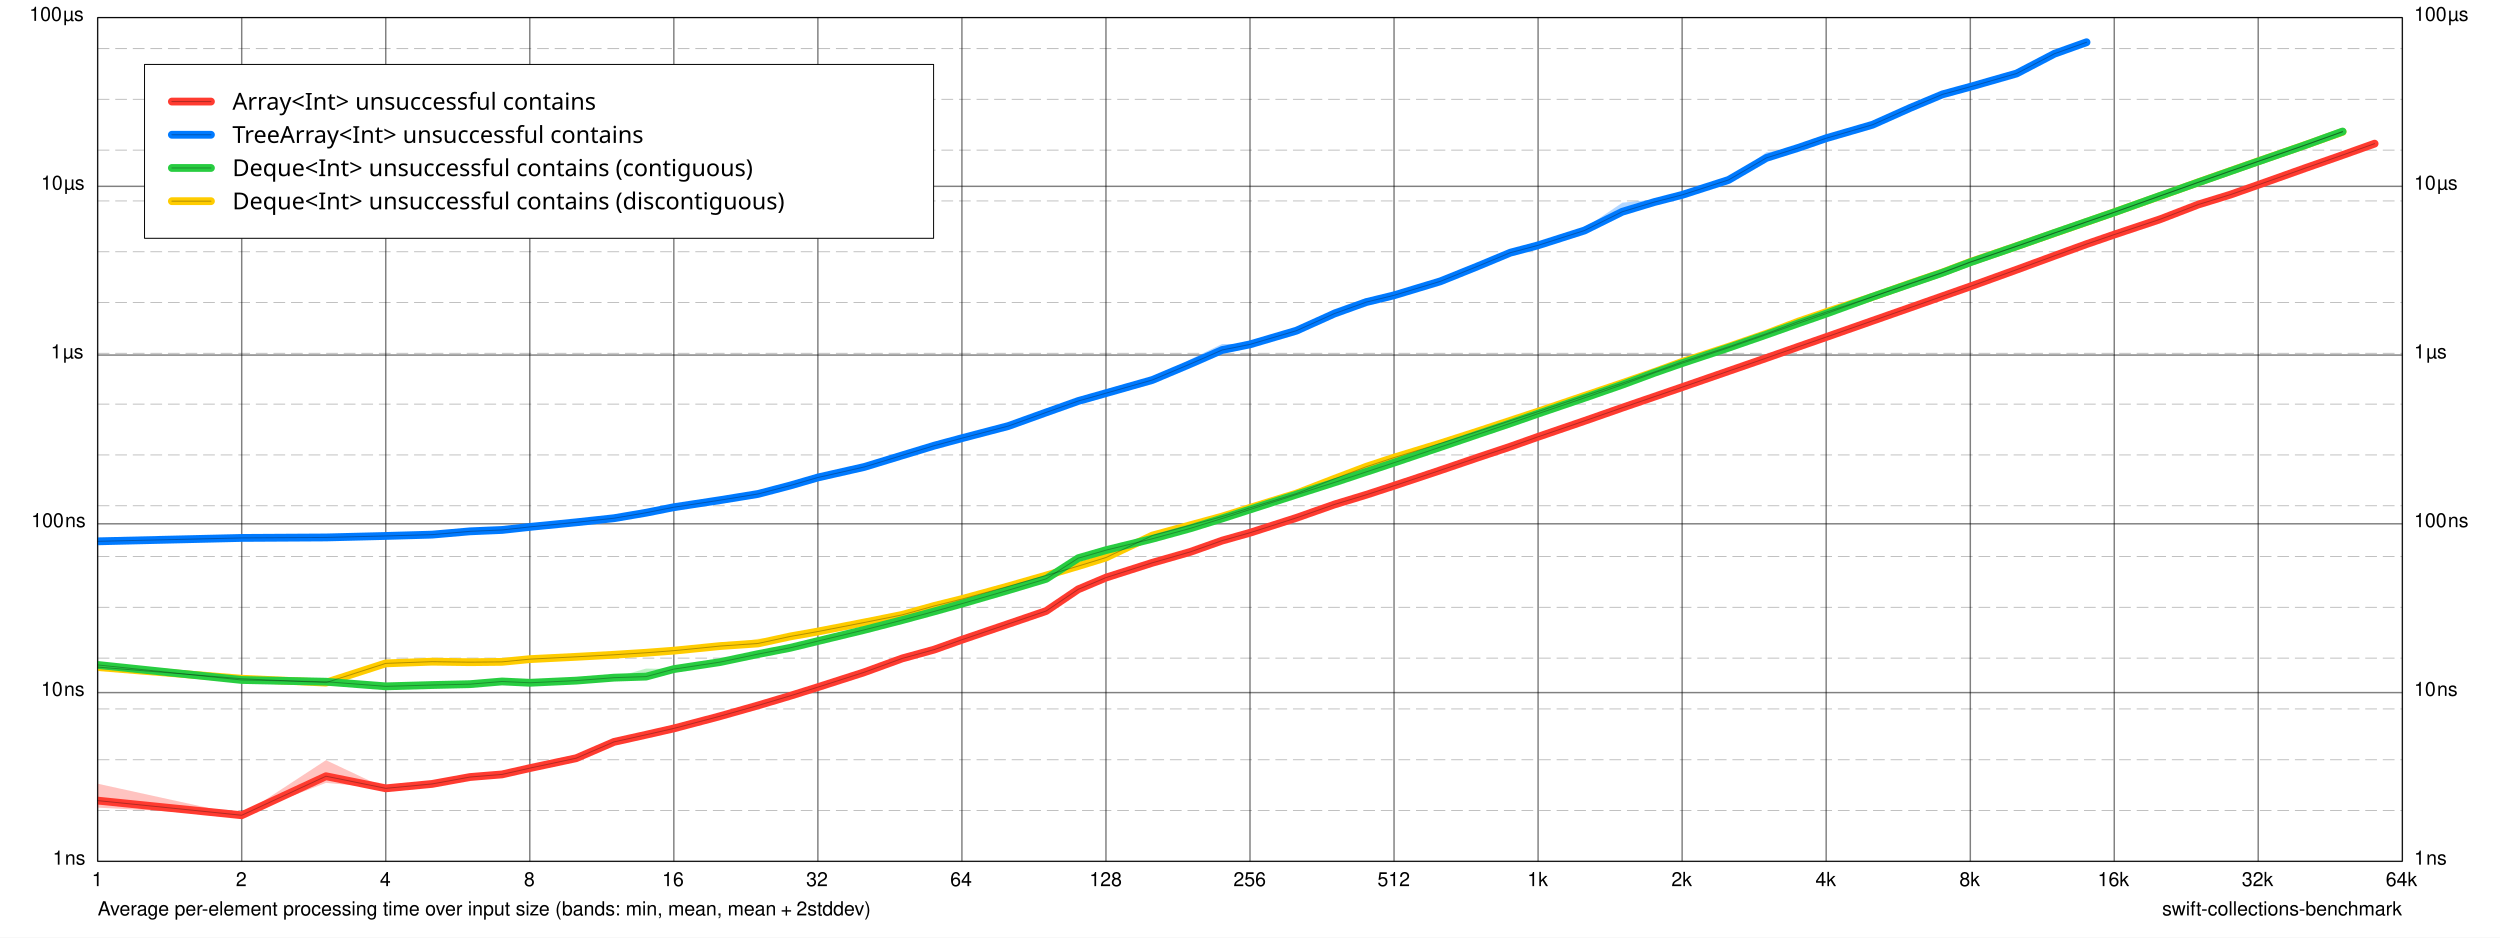
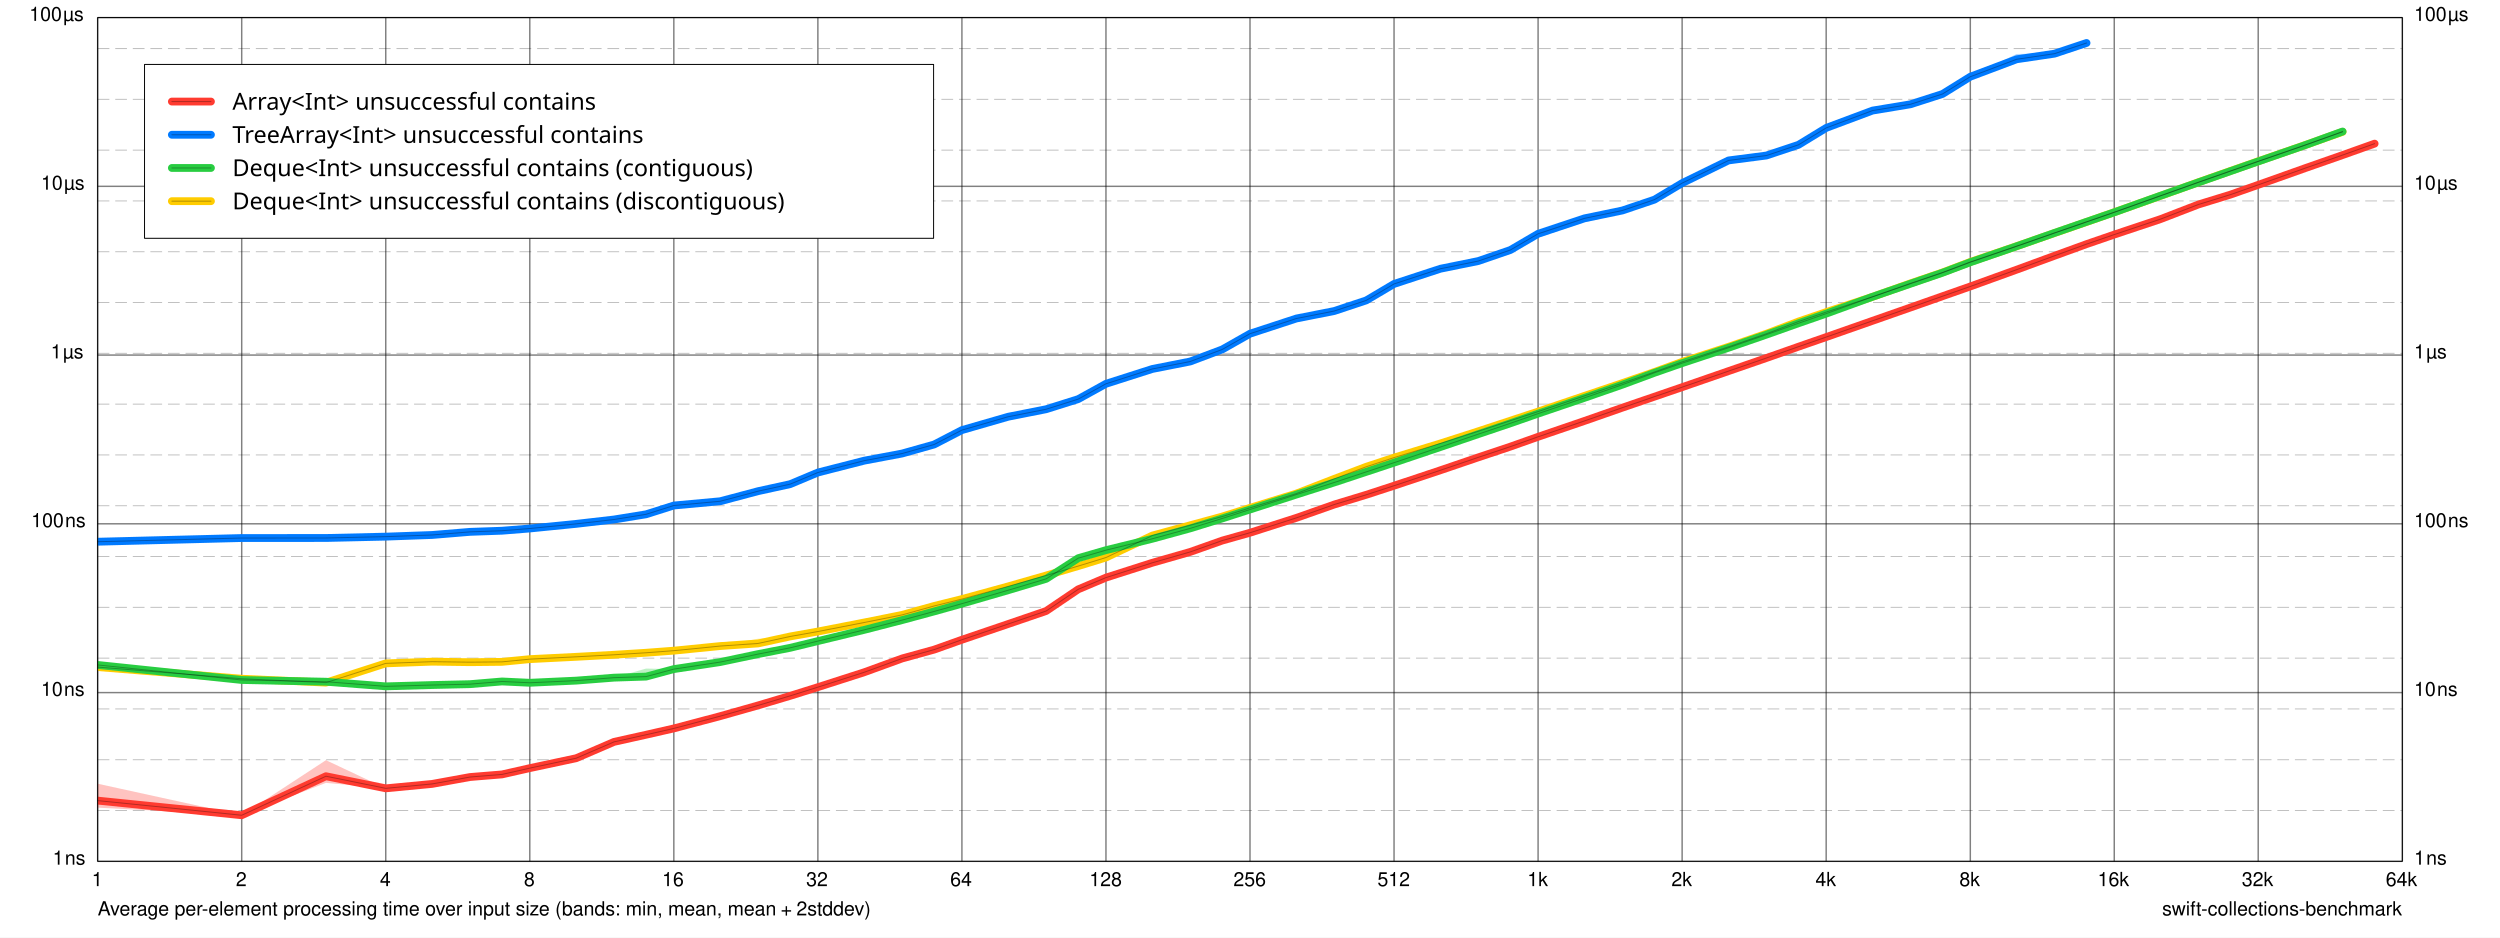
<svg xmlns="http://www.w3.org/2000/svg" xmlns:xlink="http://www.w3.org/1999/xlink" width="1280.0px" height="480.0px" viewBox="0.0 0.0 1280.0 480.0" version="1.1">
  <path d="M 0 0 L 0 480 L 1280 480 L 1280 0 z" fill="#FFFFFF" fill-opacity="1.0" stroke="none" />
  <text x="50" y="468.7" font-family="Helvetica" font-size="10" font-weight="normal" font-style="normal" fill="#000000" fill-opacity="1">Average per-element processing time over input size (bands: min, mean, mean + 2stddev)</text>
  <a xlink:href="https://github.com/apple/swift-collections-benchmark">
    <text x="1107" y="468.7" font-family="Helvetica" font-size="10" font-weight="normal" font-style="normal" fill="#000000" fill-opacity="1">swift-collections-benchmark</text>
  </a>
  <path d="M 50 9 L 50 441" fill="none" stroke-width="0.75" stroke="#000000" stroke-opacity="0.498" stroke-linecap="butt" stroke-linejoin="round" />
  <text x="47" y="453.7" font-family="Helvetica" font-size="10" font-weight="normal" font-style="normal" fill="#000000" fill-opacity="1">1</text>
  <path d="M 123.75 9 L 123.75 441" fill="none" stroke-width="0.75" stroke="#000000" stroke-opacity="0.498" stroke-linecap="butt" stroke-linejoin="round" />
  <text x="120.75" y="453.7" font-family="Helvetica" font-size="10" font-weight="normal" font-style="normal" fill="#000000" fill-opacity="1">2</text>
  <path d="M 197.5 9 L 197.5 441" fill="none" stroke-width="0.75" stroke="#000000" stroke-opacity="0.498" stroke-linecap="butt" stroke-linejoin="round" />
  <text x="194.5" y="453.7" font-family="Helvetica" font-size="10" font-weight="normal" font-style="normal" fill="#000000" fill-opacity="1">4</text>
  <path d="M 271.25 9 L 271.25 441" fill="none" stroke-width="0.75" stroke="#000000" stroke-opacity="0.498" stroke-linecap="butt" stroke-linejoin="round" />
  <text x="268.25" y="453.7" font-family="Helvetica" font-size="10" font-weight="normal" font-style="normal" fill="#000000" fill-opacity="1">8</text>
  <path d="M 345 9 L 345 441" fill="none" stroke-width="0.75" stroke="#000000" stroke-opacity="0.498" stroke-linecap="butt" stroke-linejoin="round" />
  <text x="339" y="453.7" font-family="Helvetica" font-size="10" font-weight="normal" font-style="normal" fill="#000000" fill-opacity="1">16</text>
  <path d="M 418.75 9 L 418.75 441" fill="none" stroke-width="0.75" stroke="#000000" stroke-opacity="0.498" stroke-linecap="butt" stroke-linejoin="round" />
  <text x="412.75" y="453.7" font-family="Helvetica" font-size="10" font-weight="normal" font-style="normal" fill="#000000" fill-opacity="1">32</text>
  <path d="M 492.5 9 L 492.5 441" fill="none" stroke-width="0.75" stroke="#000000" stroke-opacity="0.498" stroke-linecap="butt" stroke-linejoin="round" />
  <text x="486.5" y="453.7" font-family="Helvetica" font-size="10" font-weight="normal" font-style="normal" fill="#000000" fill-opacity="1">64</text>
  <path d="M 566.25 9 L 566.25 441" fill="none" stroke-width="0.75" stroke="#000000" stroke-opacity="0.498" stroke-linecap="butt" stroke-linejoin="round" />
  <text x="557.75" y="453.7" font-family="Helvetica" font-size="10" font-weight="normal" font-style="normal" fill="#000000" fill-opacity="1">128</text>
  <path d="M 640 9 L 640 441" fill="none" stroke-width="0.75" stroke="#000000" stroke-opacity="0.498" stroke-linecap="butt" stroke-linejoin="round" />
  <text x="631.5" y="453.7" font-family="Helvetica" font-size="10" font-weight="normal" font-style="normal" fill="#000000" fill-opacity="1">256</text>
  <path d="M 713.75 9 L 713.75 441" fill="none" stroke-width="0.75" stroke="#000000" stroke-opacity="0.498" stroke-linecap="butt" stroke-linejoin="round" />
  <text x="705.25" y="453.7" font-family="Helvetica" font-size="10" font-weight="normal" font-style="normal" fill="#000000" fill-opacity="1">512</text>
  <path d="M 787.5 9 L 787.5 441" fill="none" stroke-width="0.75" stroke="#000000" stroke-opacity="0.498" stroke-linecap="butt" stroke-linejoin="round" />
  <text x="782" y="453.7" font-family="Helvetica" font-size="10" font-weight="normal" font-style="normal" fill="#000000" fill-opacity="1">1k</text>
  <path d="M 861.25 9 L 861.25 441" fill="none" stroke-width="0.75" stroke="#000000" stroke-opacity="0.498" stroke-linecap="butt" stroke-linejoin="round" />
  <text x="855.75" y="453.7" font-family="Helvetica" font-size="10" font-weight="normal" font-style="normal" fill="#000000" fill-opacity="1">2k</text>
  <path d="M 935 9 L 935 441" fill="none" stroke-width="0.75" stroke="#000000" stroke-opacity="0.498" stroke-linecap="butt" stroke-linejoin="round" />
  <text x="929.5" y="453.7" font-family="Helvetica" font-size="10" font-weight="normal" font-style="normal" fill="#000000" fill-opacity="1">4k</text>
  <path d="M 1008.8 9 L 1008.8 441" fill="none" stroke-width="0.75" stroke="#000000" stroke-opacity="0.498" stroke-linecap="butt" stroke-linejoin="round" />
  <text x="1003.2" y="453.7" font-family="Helvetica" font-size="10" font-weight="normal" font-style="normal" fill="#000000" fill-opacity="1">8k</text>
  <path d="M 1082.5 9 L 1082.5 441" fill="none" stroke-width="0.75" stroke="#000000" stroke-opacity="0.498" stroke-linecap="butt" stroke-linejoin="round" />
  <text x="1074" y="453.7" font-family="Helvetica" font-size="10" font-weight="normal" font-style="normal" fill="#000000" fill-opacity="1">16k</text>
  <path d="M 1156.2 9 L 1156.2 441" fill="none" stroke-width="0.75" stroke="#000000" stroke-opacity="0.498" stroke-linecap="butt" stroke-linejoin="round" />
  <text x="1147.8" y="453.7" font-family="Helvetica" font-size="10" font-weight="normal" font-style="normal" fill="#000000" fill-opacity="1">32k</text>
  <path d="M 1230 9 L 1230 441" fill="none" stroke-width="0.75" stroke="#000000" stroke-opacity="0.498" stroke-linecap="butt" stroke-linejoin="round" />
  <text x="1221.5" y="453.7" font-family="Helvetica" font-size="10" font-weight="normal" font-style="normal" fill="#000000" fill-opacity="1">64k</text>
  <path d="M 50 441 L 1230 441" fill="none" stroke-width="0.75" stroke="#000000" stroke-opacity="0.498" stroke-linecap="butt" stroke-linejoin="round" />
  <text x="27" y="442.7" font-family="Helvetica" font-size="10" font-weight="normal" font-style="normal" fill="#000000" fill-opacity="1">1 ns</text>
  <text x="1236" y="442.7" font-family="Helvetica" font-size="10" font-weight="normal" font-style="normal" fill="#000000" fill-opacity="1">1 ns</text>
  <path d="M 50 354.6 L 1230 354.6" fill="none" stroke-width="0.75" stroke="#000000" stroke-opacity="0.498" stroke-linecap="butt" stroke-linejoin="round" />
  <text x="21" y="356.3" font-family="Helvetica" font-size="10" font-weight="normal" font-style="normal" fill="#000000" fill-opacity="1">10 ns</text>
  <text x="1236" y="356.3" font-family="Helvetica" font-size="10" font-weight="normal" font-style="normal" fill="#000000" fill-opacity="1">10 ns</text>
  <path d="M 50 268.2 L 1230 268.2" fill="none" stroke-width="0.75" stroke="#000000" stroke-opacity="0.498" stroke-linecap="butt" stroke-linejoin="round" />
  <text x="16" y="269.9" font-family="Helvetica" font-size="10" font-weight="normal" font-style="normal" fill="#000000" fill-opacity="1">100 ns</text>
  <text x="1236" y="269.9" font-family="Helvetica" font-size="10" font-weight="normal" font-style="normal" fill="#000000" fill-opacity="1">100 ns</text>
  <path d="M 50 181.8 L 1230 181.8" fill="none" stroke-width="0.75" stroke="#000000" stroke-opacity="0.498" stroke-linecap="butt" stroke-linejoin="round" />
  <text x="26" y="183.5" font-family="Helvetica" font-size="10" font-weight="normal" font-style="normal" fill="#000000" fill-opacity="1">1 µs</text>
  <text x="1236" y="183.5" font-family="Helvetica" font-size="10" font-weight="normal" font-style="normal" fill="#000000" fill-opacity="1">1 µs</text>
  <path d="M 50 95.4 L 1230 95.4" fill="none" stroke-width="0.75" stroke="#000000" stroke-opacity="0.498" stroke-linecap="butt" stroke-linejoin="round" />
  <text x="21" y="97.1" font-family="Helvetica" font-size="10" font-weight="normal" font-style="normal" fill="#000000" fill-opacity="1">10 µs</text>
  <text x="1236" y="97.1" font-family="Helvetica" font-size="10" font-weight="normal" font-style="normal" fill="#000000" fill-opacity="1">10 µs</text>
  <path d="M 50 9 L 1230 9" fill="none" stroke-width="0.75" stroke="#000000" stroke-opacity="0.498" stroke-linecap="butt" stroke-linejoin="round" />
  <text x="15" y="10.7" font-family="Helvetica" font-size="10" font-weight="normal" font-style="normal" fill="#000000" fill-opacity="1">100 µs</text>
  <text x="1236" y="10.7" font-family="Helvetica" font-size="10" font-weight="normal" font-style="normal" fill="#000000" fill-opacity="1">100 µs</text>
  <path d="M 50 414.99 L 1230 414.99" fill="none" stroke-width="0.5" stroke="#000000" stroke-opacity="0.259" stroke-linecap="butt" stroke-linejoin="round" stroke-dasharray="6 3" stroke-dashoffset="0" />
  <path d="M 50 388.98 L 1230 388.98" fill="none" stroke-width="0.5" stroke="#000000" stroke-opacity="0.259" stroke-linecap="butt" stroke-linejoin="round" stroke-dasharray="6 3" stroke-dashoffset="0" />
  <path d="M 50 362.97 L 1230 362.97" fill="none" stroke-width="0.5" stroke="#000000" stroke-opacity="0.259" stroke-linecap="butt" stroke-linejoin="round" stroke-dasharray="6 3" stroke-dashoffset="0" />
  <path d="M 50 336.96 L 1230 336.96" fill="none" stroke-width="0.5" stroke="#000000" stroke-opacity="0.259" stroke-linecap="butt" stroke-linejoin="round" stroke-dasharray="6 3" stroke-dashoffset="0" />
  <path d="M 50 310.96 L 1230 310.96" fill="none" stroke-width="0.5" stroke="#000000" stroke-opacity="0.259" stroke-linecap="butt" stroke-linejoin="round" stroke-dasharray="6 3" stroke-dashoffset="0" />
  <path d="M 50 284.95 L 1230 284.95" fill="none" stroke-width="0.5" stroke="#000000" stroke-opacity="0.259" stroke-linecap="butt" stroke-linejoin="round" stroke-dasharray="6 3" stroke-dashoffset="0" />
  <path d="M 50 258.94 L 1230 258.94" fill="none" stroke-width="0.5" stroke="#000000" stroke-opacity="0.259" stroke-linecap="butt" stroke-linejoin="round" stroke-dasharray="6 3" stroke-dashoffset="0" />
  <path d="M 50 232.93 L 1230 232.93" fill="none" stroke-width="0.5" stroke="#000000" stroke-opacity="0.259" stroke-linecap="butt" stroke-linejoin="round" stroke-dasharray="6 3" stroke-dashoffset="0" />
  <path d="M 50 206.92 L 1230 206.92" fill="none" stroke-width="0.5" stroke="#000000" stroke-opacity="0.259" stroke-linecap="butt" stroke-linejoin="round" stroke-dasharray="6 3" stroke-dashoffset="0" />
  <path d="M 50 180.91 L 1230 180.91" fill="none" stroke-width="0.5" stroke="#000000" stroke-opacity="0.259" stroke-linecap="butt" stroke-linejoin="round" stroke-dasharray="6 3" stroke-dashoffset="0" />
  <path d="M 50 154.9 L 1230 154.9" fill="none" stroke-width="0.5" stroke="#000000" stroke-opacity="0.259" stroke-linecap="butt" stroke-linejoin="round" stroke-dasharray="6 3" stroke-dashoffset="0" />
  <path d="M 50 128.89 L 1230 128.89" fill="none" stroke-width="0.5" stroke="#000000" stroke-opacity="0.259" stroke-linecap="butt" stroke-linejoin="round" stroke-dasharray="6 3" stroke-dashoffset="0" />
  <path d="M 50 102.88 L 1230 102.88" fill="none" stroke-width="0.5" stroke="#000000" stroke-opacity="0.259" stroke-linecap="butt" stroke-linejoin="round" stroke-dasharray="6 3" stroke-dashoffset="0" />
  <path d="M 50 76.874 L 1230 76.874" fill="none" stroke-width="0.5" stroke="#000000" stroke-opacity="0.259" stroke-linecap="butt" stroke-linejoin="round" stroke-dasharray="6 3" stroke-dashoffset="0" />
  <path d="M 50 50.865 L 1230 50.865" fill="none" stroke-width="0.5" stroke="#000000" stroke-opacity="0.259" stroke-linecap="butt" stroke-linejoin="round" stroke-dasharray="6 3" stroke-dashoffset="0" />
  <path d="M 50 24.856 L 1230 24.856" fill="none" stroke-width="0.5" stroke="#000000" stroke-opacity="0.259" stroke-linecap="butt" stroke-linejoin="round" stroke-dasharray="6 3" stroke-dashoffset="0" />
  <path d="M 74 33 L 74 122 L 478 122 L 478 33 z" fill="#FFFFFF" fill-opacity="1.0" stroke="none" />
  <clipPath id="clip-0">
    <path d="M 50 9 L 50 441 L 1230 441 L 1230 9 z" />
  </clipPath>
  <g clip-path="url(#clip-0)">
    <path d="M 50 341.55L 123.75 347.51L 166.89 348.85L 197.5 339.65L 221.24 338.77L 240.64 339.04L 257.04 338.67L 271.25 336.44L 294.99 336.29L 314.39 335.13L 330.79 334.12L 345 333.04L 368.74 330.73L 388.14 326.99L 404.54 325.85L 418.75 323.31L 442.49 318.69L 461.89 314.02L 478.29 309.77L 492.5 306.72L 516.24 300.21L 535.64 294.61L 552.04 289.82L 566.25 285.21L 589.99 273.93L 609.39 268.91L 625.79 264.43L 640 259.97L 663.74 252.68L 683.14 245.18L 699.54 238.97L 713.75 234.27L 737.49 227.04L 756.89 220.71L 773.29 215.37L 787.5 210.63L 811.24 202.51L 830.64 196.03L 847.04 190.05L 861.25 183.97L 884.99 177.52L 904.39 170.79L 920.79 163.01L 935 158.3L 958.74 151.66L 978.14 144.93L 994.54 139.43L 1008.8 133.3L 1032.5 125.48L 1051.9 118.94L 1068.3 113.46L 1082.5 108.61L 1106.2 100.23L 1125.6 93.011L 1142 87.037L 1156.2 82.132L 1180 74.341L 1199.4 67.457L 1199.4 67.501L 1180 74.344L 1156.2 82.722L 1142 87.695L 1125.6 93.392L 1106.2 100.29L 1082.5 108.66L 1068.3 113.69L 1051.9 119.44L 1032.5 126.25L 1008.8 134.39L 994.54 139.54L 978.14 145.13L 958.74 152.06L 935 160.33L 920.79 165.22L 904.39 170.89L 884.99 177.58L 861.25 185.74L 847.04 190.61L 830.64 196.19L 811.24 202.75L 787.5 210.77L 773.29 215.41L 756.89 220.85L 737.49 227.04L 713.75 234.3L 699.54 238.97L 683.14 245.18L 663.74 252.71L 640 260.03L 625.79 264.48L 609.39 268.94L 589.99 274.32L 566.25 285.53L 552.04 289.84L 535.64 294.67L 516.24 300.22L 492.5 306.72L 478.29 310.42L 461.89 315.11L 442.49 318.72L 418.75 323.36L 404.54 325.87L 388.14 330.35L 368.74 330.81L 345 333.18L 330.79 334.24L 314.39 335.28L 294.99 336.29L 271.25 337.85L 257.04 338.94L 240.64 339.04L 221.24 338.77L 197.5 339.65L 166.89 349.73L 123.75 347.51L 50 341.55" fill="#FFCC00" fill-opacity="0.302" stroke="none" />
    <path d="M 50 340.45L 123.75 348.15L 166.89 348.41L 197.5 350.92L 221.24 350.73L 240.64 349.98L 257.04 348.65L 271.25 349.34L 294.99 348.3L 314.39 346.96L 330.79 342.31L 345 342.58L 368.74 338.96L 388.14 334.89L 404.54 331.65L 418.75 328.23L 442.49 322.49L 461.89 317.47L 478.29 313.05L 492.5 309.07L 516.24 302.17L 535.64 296.35L 552.04 285.64L 566.25 281.68L 589.99 275.8L 609.39 270.51L 625.79 265.43L 640 260.82L 663.74 252.93L 683.14 246.98L 699.54 241.56L 713.75 236.88L 737.49 228.83L 756.89 222.14L 773.29 216.72L 787.5 211.4L 811.24 203.69L 830.64 196.82L 847.04 189.81L 861.25 184.74L 884.99 178.01L 904.39 171.32L 920.79 165.43L 935 160.49L 958.74 150.94L 978.14 144.68L 994.54 139.41L 1008.8 133.41L 1032.5 126.08L 1051.9 118.91L 1068.3 113L 1082.5 108.46L 1106.2 99.791L 1125.6 92.825L 1142 87.255L 1156.2 82.386L 1180 74.384L 1199.4 66.931L 1199.4 67.497L 1180 74.388L 1156.2 82.748L 1142 87.752L 1125.6 93.553L 1106.2 100.35L 1082.5 108.78L 1068.3 113.79L 1051.9 119.39L 1032.5 126.09L 1008.8 134.58L 994.54 139.72L 978.14 145.48L 958.74 152.3L 935 160.61L 920.79 165.56L 904.39 171.35L 884.99 178.06L 861.25 186.37L 847.04 191.26L 830.64 197.01L 811.24 203.71L 787.5 211.9L 773.29 216.74L 756.89 222.32L 737.49 228.9L 713.75 236.88L 699.54 241.6L 683.14 247.04L 663.74 253.32L 640 260.87L 625.79 265.44L 609.39 270.52L 589.99 275.87L 566.25 281.68L 552.04 285.84L 535.64 296.36L 516.24 302.19L 492.5 309.07L 478.29 313.05L 461.89 317.49L 442.49 322.49L 418.75 328.23L 404.54 331.7L 388.14 334.89L 368.74 338.99L 345 342.58L 330.79 347.98L 314.39 346.96L 294.99 348.55L 271.25 349.66L 257.04 349.01L 240.64 350.4L 221.24 350.74L 197.5 351.59L 166.89 349.27L 123.75 348.15L 50 340.45" fill="#28CD41" fill-opacity="0.302" stroke="none" />
-     <path d="M 50 277.16L 123.75 274.89L 166.89 275.16L 197.5 274.35L 221.24 273.68L 240.64 272.03L 257.04 271.28L 271.25 269.72L 294.99 267.33L 314.39 265.03L 330.79 262.26L 345 259.29L 368.74 255.56L 388.14 252.87L 404.54 248.52L 418.75 244.06L 442.49 239.04L 461.89 232.64L 478.29 228.1L 492.5 224.25L 516.24 218.13L 535.64 210.84L 552.04 205.03L 566.25 201.24L 589.99 194.51L 609.39 184.03L 625.79 176.11L 640 176.25L 663.74 169.31L 683.14 158.28L 699.54 152.67L 713.75 151.13L 737.49 143.95L 756.89 136.07L 773.29 128.51L 787.5 125.59L 811.24 116.88L 830.64 103.78L 847.04 102.12L 861.25 99.71L 884.99 92.049L 904.39 77.97L 920.79 75.572L 935 70.762L 958.74 63.567L 978.14 53.889L 994.54 47.493L 1008.8 43.509L 1032.5 37.432L 1051.9 26.739L 1068.3 20.961L 1068.3 21.868L 1051.9 27.761L 1032.5 37.695L 1008.8 44.744L 994.54 48.611L 978.14 55.667L 958.74 63.968L 935 70.776L 920.79 75.701L 904.39 81.915L 884.99 92.172L 861.25 99.811L 847.04 103.92L 830.64 110.18L 811.24 118.42L 787.5 125.61L 773.29 129.68L 756.89 136.25L 737.49 144.06L 713.75 151.23L 699.54 155.4L 683.14 161.43L 663.74 169.33L 640 176.35L 625.79 180.32L 609.39 187.22L 589.99 194.57L 566.25 201.32L 552.04 205.42L 535.64 211.25L 516.24 218.14L 492.5 224.38L 478.29 228.23L 461.89 233.36L 442.49 239.1L 418.75 244.61L 404.54 248.63L 388.14 252.91L 368.74 256.25L 345 259.83L 330.79 262.61L 314.39 265.43L 294.99 267.47L 271.25 269.8L 257.04 271.37L 240.64 272.05L 221.24 273.75L 197.5 274.44L 166.89 275.17L 123.75 275.61L 50 277.16" fill="#007AFF" fill-opacity="0.302" stroke="none" />
+     <path d="M 50 277.36L 123.75 275.07L 166.89 275.36L 197.5 274.76L 221.24 273.86L 240.64 272.27L 257.04 271.59L 271.25 270.5L 294.99 268.2L 314.39 265.96L 330.79 263.29L 345 258.8L 368.74 256.6L 388.14 251.41L 404.54 247.8L 418.75 241.92L 442.49 235.84L 461.89 232.12L 478.29 227.5L 492.5 219.69L 516.24 213.23L 535.64 209.51L 552.04 204.31L 566.25 196.38L 589.99 188.75L 609.39 184.97L 625.79 178.88L 640 170.73L 663.74 162.78L 683.14 159.13L 699.54 153.55L 713.75 145.2L 737.49 137.53L 756.89 133.57L 773.29 127.79L 787.5 119.6L 811.24 111.78L 830.64 107.47L 847.04 102.19L 861.25 93.696L 884.99 82.027L 904.39 79.587L 920.79 74.156L 935 65.467L 958.74 56.177L 978.14 53.338L 994.54 47.799L 1008.8 39.039L 1032.5 27.642L 1051.9 27.236L 1068.3 21.96L 1068.3 22.023L 1051.9 27.568L 1032.5 31.356L 1008.8 39.353L 994.54 48.238L 978.14 53.415L 958.74 56.768L 935 65.5L 920.79 74.163L 904.39 79.643L 884.99 82.188L 861.25 93.779L 847.04 102.24L 830.64 107.88L 811.24 111.81L 787.5 119.74L 773.29 128.08L 756.89 133.68L 737.49 137.61L 713.75 145.43L 699.54 153.88L 683.14 159.28L 663.74 163.17L 640 170.9L 625.79 178.92L 609.39 185.12L 589.99 188.96L 566.25 196.55L 552.04 204.37L 535.64 209.52L 516.24 213.41L 492.5 220.4L 478.29 227.59L 461.89 232.23L 442.49 235.86L 418.75 241.94L 404.54 247.92L 388.14 251.5L 368.74 256.65L 345 258.82L 330.79 263.33L 314.39 265.99L 294.99 268.23L 271.25 270.62L 257.04 271.78L 240.64 272.33L 221.24 273.93L 197.5 274.76L 166.89 275.48L 123.75 275.61L 50 277.36" fill="#007AFF" fill-opacity="0.302" stroke="none" />
    <path d="M 50 401.26L 123.75 417.41L 166.89 389.21L 197.5 403.63L 221.24 399.89L 240.64 396.71L 257.04 396.48L 271.25 392.5L 294.99 388.21L 314.39 379.84L 330.79 376.19L 345 372.72L 368.74 366.67L 388.14 361.06L 404.54 356.2L 418.75 351.82L 442.49 344.18L 461.89 335.27L 478.29 331.93L 492.5 327.54L 516.24 319.47L 535.64 312.83L 552.04 301.71L 566.25 295.38L 589.99 288.14L 609.39 282.55L 625.79 275.19L 640 272.6L 663.74 265.14L 683.14 256.47L 699.54 252.55L 713.75 248.65L 737.49 240.72L 756.89 233.89L 773.29 228.67L 787.5 223.26L 811.24 215.12L 830.64 208.33L 847.04 203.08L 861.25 197.98L 884.99 189.85L 904.39 183.29L 920.79 177.51L 935 172.55L 958.74 164.21L 978.14 157.43L 994.54 151.65L 1008.8 146.66L 1032.5 137.9L 1051.9 129.89L 1068.3 123.97L 1082.5 119.22L 1106.2 112.04L 1125.6 104.54L 1142 99.636L 1156.2 94.58L 1180 85.863L 1199.4 79.338L 1215.8 73.267L 1215.8 73.649L 1199.4 79.414L 1180 86.296L 1156.2 94.665L 1142 99.644L 1125.6 104.74L 1106.2 112.23L 1082.5 120.42L 1068.3 125.35L 1051.9 131.34L 1032.5 138.15L 1008.8 146.66L 994.54 151.67L 978.14 157.46L 958.74 164.26L 935 172.58L 920.79 177.53L 904.39 183.31L 884.99 190.07L 861.25 198.32L 847.04 203.12L 830.64 208.88L 811.24 215.67L 787.5 223.77L 773.29 228.69L 756.89 234.26L 737.49 240.79L 713.75 248.69L 699.54 253.59L 683.14 258.99L 663.74 265.15L 640 272.82L 625.79 277.35L 609.39 282.59L 589.99 288.14L 566.25 295.86L 552.04 301.75L 535.64 312.83L 516.24 319.47L 492.5 327.54L 478.29 332.84L 461.89 337.81L 442.49 344.2L 418.75 351.82L 404.54 356.31L 388.14 361.21L 368.74 366.67L 345 373.03L 330.79 376.19L 314.39 379.84L 294.99 388.21L 271.25 393.55L 257.04 396.51L 240.64 398.24L 221.24 401.91L 197.5 403.63L 166.89 400.83L 123.75 417.41L 50 413.52" fill="#FF3B30" fill-opacity="0.302" stroke="none" />
    <path d="M 50 341.55L 123.75 347.51L 166.89 349.5L 197.5 339.65L 221.24 338.77L 240.64 339.04L 257.04 338.87L 271.25 337.48L 294.99 336.29L 314.39 335.24L 330.79 334.21L 345 333.14L 368.74 330.78L 388.14 329.44L 404.54 325.87L 418.75 323.34L 442.49 318.71L 461.89 314.82L 478.29 310.25L 492.5 306.72L 516.24 300.21L 535.64 294.65L 552.04 289.83L 566.25 285.45L 589.99 274.21L 609.39 268.93L 625.79 264.47L 640 260.02L 663.74 252.7L 683.14 245.18L 699.54 238.97L 713.75 234.29L 737.49 227.04L 756.89 220.81L 773.29 215.4L 787.5 210.73L 811.24 202.69L 830.64 196.15L 847.04 190.46L 861.25 185.27L 884.99 177.56L 904.39 170.86L 920.79 164.63L 935 159.79L 958.74 151.96L 978.14 145.08L 994.54 139.51L 1008.8 134.1L 1032.5 126.05L 1051.9 119.31L 1068.3 113.63L 1082.5 108.65L 1106.2 100.27L 1125.6 93.292L 1142 87.522L 1156.2 82.567L 1180 74.343L 1199.4 67.49" fill="none" stroke-width="4" stroke="#FFCC00" stroke-opacity="1" stroke-linecap="round" stroke-linejoin="round" />
    <path d="M 50 340.45L 123.75 348.15L 166.89 349.04L 197.5 351.41L 221.24 350.74L 240.64 350.29L 257.04 348.91L 271.25 349.58L 294.99 348.48L 314.39 346.96L 330.79 346.42L 345 342.58L 368.74 338.98L 388.14 334.89L 404.54 331.69L 418.75 328.23L 442.49 322.49L 461.89 317.49L 478.29 313.05L 492.5 309.07L 516.24 302.18L 535.64 296.36L 552.04 285.79L 566.25 281.68L 589.99 275.85L 609.39 270.52L 625.79 265.44L 640 260.86L 663.74 253.22L 683.14 247.02L 699.54 241.59L 713.75 236.88L 737.49 228.88L 756.89 222.27L 773.29 216.73L 787.5 211.77L 811.24 203.7L 830.64 196.96L 847.04 190.88L 861.25 185.93L 884.99 178.05L 904.39 171.34L 920.79 165.52L 935 160.58L 958.74 151.94L 978.14 145.27L 994.54 139.64L 1008.8 134.27L 1032.5 126.09L 1051.9 119.26L 1068.3 113.59L 1082.5 108.7L 1106.2 100.2L 1125.6 93.361L 1142 87.621L 1156.2 82.653L 1180 74.387L 1199.4 67.349" fill="none" stroke-width="4" stroke="#28CD41" stroke-opacity="1" stroke-linecap="round" stroke-linejoin="round" />
-     <path d="M 50 277.16L 123.75 275.42L 166.89 275.17L 197.5 274.41L 221.24 273.73L 240.64 272.04L 257.04 271.34L 271.25 269.78L 294.99 267.43L 314.39 265.32L 330.79 262.52L 345 259.69L 368.74 256.07L 388.14 252.9L 404.54 248.6L 418.75 244.47L 442.49 239.09L 461.89 233.17L 478.29 228.19L 492.5 224.35L 516.24 218.14L 535.64 211.15L 552.04 205.32L 566.25 201.3L 589.99 194.55L 609.39 186.36L 625.79 179.18L 640 176.32L 663.74 169.32L 683.14 160.58L 699.54 154.67L 713.75 151.2L 737.49 144.03L 756.89 136.2L 773.29 129.37L 787.5 125.6L 811.24 118.02L 830.64 108.4L 847.04 103.44L 861.25 99.784L 884.99 92.14L 904.39 80.844L 920.79 75.667L 935 70.773L 958.74 63.863L 978.14 55.194L 994.54 48.316L 1008.8 44.417L 1032.5 37.626L 1051.9 27.492L 1068.3 21.629" fill="none" stroke-width="4" stroke="#007AFF" stroke-opacity="1" stroke-linecap="round" stroke-linejoin="round" />
+     <path d="M 50 277.36L 123.75 275.47L 166.89 275.45L 197.5 274.76L 221.24 273.91L 240.64 272.31L 257.04 271.73L 271.25 270.59L 294.99 268.22L 314.39 265.98L 330.79 263.32L 345 258.82L 368.74 256.64L 388.14 251.48L 404.54 247.89L 418.75 241.93L 442.49 235.86L 461.89 232.2L 478.29 227.57L 492.5 220.21L 516.24 213.36L 535.64 209.52L 552.04 204.35L 566.25 196.5L 589.99 188.91L 609.39 185.08L 625.79 178.91L 640 170.85L 663.74 163.07L 683.14 159.24L 699.54 153.79L 713.75 145.37L 737.49 137.59L 756.89 133.65L 773.29 128.01L 787.5 119.7L 811.24 111.8L 830.64 107.77L 847.04 102.23L 861.25 93.757L 884.99 82.146L 904.39 79.628L 920.79 74.161L 935 65.491L 958.74 56.613L 978.14 53.395L 994.54 48.123L 1008.8 39.27L 1032.5 30.35L 1051.9 27.481L 1068.3 22.006" fill="none" stroke-width="4" stroke="#007AFF" stroke-opacity="1" stroke-linecap="round" stroke-linejoin="round" />
    <path d="M 50 409.91L 123.75 417.41L 166.89 397.43L 197.5 403.63L 221.24 401.37L 240.64 397.84L 257.04 396.5L 271.25 393.28L 294.99 388.21L 314.39 379.84L 330.79 376.19L 345 372.95L 368.74 366.67L 388.14 361.17L 404.54 356.28L 418.75 351.82L 442.49 344.19L 461.89 337.13L 478.29 332.6L 492.5 327.54L 516.24 319.47L 535.64 312.83L 552.04 301.74L 566.25 295.73L 589.99 288.14L 609.39 282.58L 625.79 276.77L 640 272.76L 663.74 265.15L 683.14 258.32L 699.54 253.32L 713.75 248.68L 737.49 240.77L 756.89 234.16L 773.29 228.68L 787.5 223.64L 811.24 215.52L 830.64 208.73L 847.04 203.11L 861.25 198.23L 884.99 190.01L 904.39 183.3L 920.79 177.52L 935 172.58L 958.74 164.25L 978.14 157.45L 994.54 151.67L 1008.8 146.66L 1032.5 138.08L 1051.9 130.96L 1068.3 124.99L 1082.5 120.1L 1106.2 112.18L 1125.6 104.69L 1142 99.642L 1156.2 94.643L 1180 86.183L 1199.4 79.394L 1215.8 73.549" fill="none" stroke-width="4" stroke="#FF3B30" stroke-opacity="1" stroke-linecap="round" stroke-linejoin="round" />
    <path d="M 50 341.55L 123.75 347.51L 166.89 349.5L 197.5 339.65L 221.24 338.77L 240.64 339.04L 257.04 338.87L 271.25 337.48L 294.99 336.29L 314.39 335.24L 330.79 334.21L 345 333.14L 368.74 330.78L 388.14 329.44L 404.54 325.87L 418.75 323.34L 442.49 318.71L 461.89 314.82L 478.29 310.25L 492.5 306.72L 516.24 300.21L 535.64 294.65L 552.04 289.83L 566.25 285.45L 589.99 274.21L 609.39 268.93L 625.79 264.47L 640 260.02L 663.74 252.7L 683.14 245.18L 699.54 238.97L 713.75 234.29L 737.49 227.04L 756.89 220.81L 773.29 215.4L 787.5 210.73L 811.24 202.69L 830.64 196.15L 847.04 190.46L 861.25 185.27L 884.99 177.56L 904.39 170.86L 920.79 164.63L 935 159.79L 958.74 151.96L 978.14 145.08L 994.54 139.51L 1008.8 134.1L 1032.5 126.05L 1051.9 119.31L 1068.3 113.63L 1082.5 108.65L 1106.2 100.27L 1125.6 93.292L 1142 87.522L 1156.2 82.567L 1180 74.343L 1199.4 67.49" fill="none" stroke-width="0.5" stroke="#000000" stroke-opacity="0.302" stroke-linecap="round" stroke-linejoin="round" />
    <path d="M 50 340.45L 123.75 348.15L 166.89 349.04L 197.5 351.41L 221.24 350.74L 240.64 350.29L 257.04 348.91L 271.25 349.58L 294.99 348.48L 314.39 346.96L 330.79 346.42L 345 342.58L 368.74 338.98L 388.14 334.89L 404.54 331.69L 418.75 328.23L 442.49 322.49L 461.89 317.49L 478.29 313.05L 492.5 309.07L 516.24 302.18L 535.64 296.36L 552.04 285.79L 566.25 281.68L 589.99 275.85L 609.39 270.52L 625.79 265.44L 640 260.86L 663.74 253.22L 683.14 247.02L 699.54 241.59L 713.75 236.88L 737.49 228.88L 756.89 222.27L 773.29 216.73L 787.5 211.77L 811.24 203.7L 830.64 196.96L 847.04 190.88L 861.25 185.93L 884.99 178.05L 904.39 171.34L 920.79 165.52L 935 160.58L 958.74 151.94L 978.14 145.27L 994.54 139.64L 1008.8 134.27L 1032.5 126.09L 1051.9 119.26L 1068.3 113.59L 1082.5 108.7L 1106.2 100.2L 1125.6 93.361L 1142 87.621L 1156.2 82.653L 1180 74.387L 1199.4 67.349" fill="none" stroke-width="0.5" stroke="#000000" stroke-opacity="0.302" stroke-linecap="round" stroke-linejoin="round" />
-     <path d="M 50 277.16L 123.75 275.42L 166.89 275.17L 197.5 274.41L 221.24 273.73L 240.64 272.04L 257.04 271.34L 271.25 269.78L 294.99 267.43L 314.39 265.32L 330.79 262.52L 345 259.69L 368.74 256.07L 388.14 252.9L 404.54 248.6L 418.75 244.47L 442.49 239.09L 461.89 233.17L 478.29 228.19L 492.5 224.35L 516.24 218.14L 535.64 211.15L 552.04 205.32L 566.25 201.3L 589.99 194.55L 609.39 186.36L 625.79 179.18L 640 176.32L 663.74 169.32L 683.14 160.58L 699.54 154.67L 713.75 151.2L 737.49 144.03L 756.89 136.2L 773.29 129.37L 787.5 125.6L 811.24 118.02L 830.64 108.4L 847.04 103.44L 861.25 99.784L 884.99 92.14L 904.39 80.844L 920.79 75.667L 935 70.773L 958.74 63.863L 978.14 55.194L 994.54 48.316L 1008.8 44.417L 1032.5 37.626L 1051.9 27.492L 1068.3 21.629" fill="none" stroke-width="0.5" stroke="#000000" stroke-opacity="0.302" stroke-linecap="round" stroke-linejoin="round" />
+     <path d="M 50 277.36L 123.75 275.47L 166.89 275.45L 197.5 274.76L 221.24 273.91L 240.64 272.31L 257.04 271.73L 271.25 270.59L 294.99 268.22L 314.39 265.98L 330.79 263.32L 345 258.82L 368.74 256.64L 388.14 251.48L 404.54 247.89L 418.75 241.93L 442.49 235.86L 461.89 232.2L 478.29 227.57L 492.5 220.21L 516.24 213.36L 535.64 209.52L 552.04 204.35L 566.25 196.5L 589.99 188.91L 609.39 185.08L 625.79 178.91L 640 170.85L 663.74 163.07L 683.14 159.24L 699.54 153.79L 713.75 145.37L 737.49 137.59L 756.89 133.65L 773.29 128.01L 787.5 119.7L 811.24 111.8L 830.64 107.77L 847.04 102.23L 861.25 93.757L 884.99 82.146L 904.39 79.628L 920.79 74.161L 935 65.491L 958.74 56.613L 978.14 53.395L 994.54 48.123L 1008.8 39.27L 1032.5 30.35L 1051.9 27.481L 1068.3 22.006" fill="none" stroke-width="0.5" stroke="#000000" stroke-opacity="0.302" stroke-linecap="round" stroke-linejoin="round" />
    <path d="M 50 409.91L 123.75 417.41L 166.89 397.43L 197.5 403.63L 221.24 401.37L 240.64 397.84L 257.04 396.5L 271.25 393.28L 294.99 388.21L 314.39 379.84L 330.79 376.19L 345 372.95L 368.74 366.67L 388.14 361.17L 404.54 356.28L 418.75 351.82L 442.49 344.19L 461.89 337.13L 478.29 332.6L 492.5 327.54L 516.24 319.47L 535.64 312.83L 552.04 301.74L 566.25 295.73L 589.99 288.14L 609.39 282.58L 625.79 276.77L 640 272.76L 663.74 265.15L 683.14 258.32L 699.54 253.32L 713.75 248.68L 737.49 240.77L 756.89 234.16L 773.29 228.68L 787.5 223.64L 811.24 215.52L 830.64 208.73L 847.04 203.11L 861.25 198.23L 884.99 190.01L 904.39 183.3L 920.79 177.52L 935 172.58L 958.74 164.25L 978.14 157.45L 994.54 151.67L 1008.8 146.66L 1032.5 138.08L 1051.9 130.96L 1068.3 124.99L 1082.5 120.1L 1106.2 112.18L 1125.6 104.69L 1142 99.642L 1156.2 94.643L 1180 86.183L 1199.4 79.394L 1215.8 73.549" fill="none" stroke-width="0.5" stroke="#000000" stroke-opacity="0.302" stroke-linecap="round" stroke-linejoin="round" />
  </g>
  <path d="M 74 33 L 74 122 L 478 122 L 478 33 z" fill="#FFFFFF" fill-opacity="0.702" stroke-width="0.5" stroke="#000000" stroke-opacity="1" stroke-linecap="round" stroke-linejoin="round" />
  <path d="M 88 52 L 108 52" fill="none" stroke-width="4" stroke="#FF3B30" stroke-opacity="1" stroke-linecap="round" stroke-linejoin="round" />
  <path d="M 88 52 L 108 52" fill="none" stroke-width="0.5" stroke="#000000" stroke-opacity="0.302" stroke-linecap="round" stroke-linejoin="round" />
  <text x="119" y="56.17" font-family="Menlo" font-size="12" font-weight="normal" font-style="normal" fill="#000000" fill-opacity="1">Array&lt;Int&gt; unsuccessful contains</text>
  <path d="M 88 69 L 108 69" fill="none" stroke-width="4" stroke="#007AFF" stroke-opacity="1" stroke-linecap="round" stroke-linejoin="round" />
  <path d="M 88 69 L 108 69" fill="none" stroke-width="0.5" stroke="#000000" stroke-opacity="0.302" stroke-linecap="round" stroke-linejoin="round" />
  <text x="119" y="73.17" font-family="Menlo" font-size="12" font-weight="normal" font-style="normal" fill="#000000" fill-opacity="1">TreeArray&lt;Int&gt; unsuccessful contains</text>
  <path d="M 88 86 L 108 86" fill="none" stroke-width="4" stroke="#28CD41" stroke-opacity="1" stroke-linecap="round" stroke-linejoin="round" />
  <path d="M 88 86 L 108 86" fill="none" stroke-width="0.5" stroke="#000000" stroke-opacity="0.302" stroke-linecap="round" stroke-linejoin="round" />
  <text x="119" y="90.17" font-family="Menlo" font-size="12" font-weight="normal" font-style="normal" fill="#000000" fill-opacity="1">Deque&lt;Int&gt; unsuccessful contains (contiguous)</text>
  <path d="M 88 103 L 108 103" fill="none" stroke-width="4" stroke="#FFCC00" stroke-opacity="1" stroke-linecap="round" stroke-linejoin="round" />
  <path d="M 88 103 L 108 103" fill="none" stroke-width="0.5" stroke="#000000" stroke-opacity="0.302" stroke-linecap="round" stroke-linejoin="round" />
  <text x="119" y="107.17" font-family="Menlo" font-size="12" font-weight="normal" font-style="normal" fill="#000000" fill-opacity="1">Deque&lt;Int&gt; unsuccessful contains (discontiguous)</text>
  <path d="M 50 9 L 50 441 L 1230 441 L 1230 9 z" fill="none" stroke-width="0.5" stroke="#000000" stroke-opacity="1" stroke-linecap="round" stroke-linejoin="round" />
</svg>
